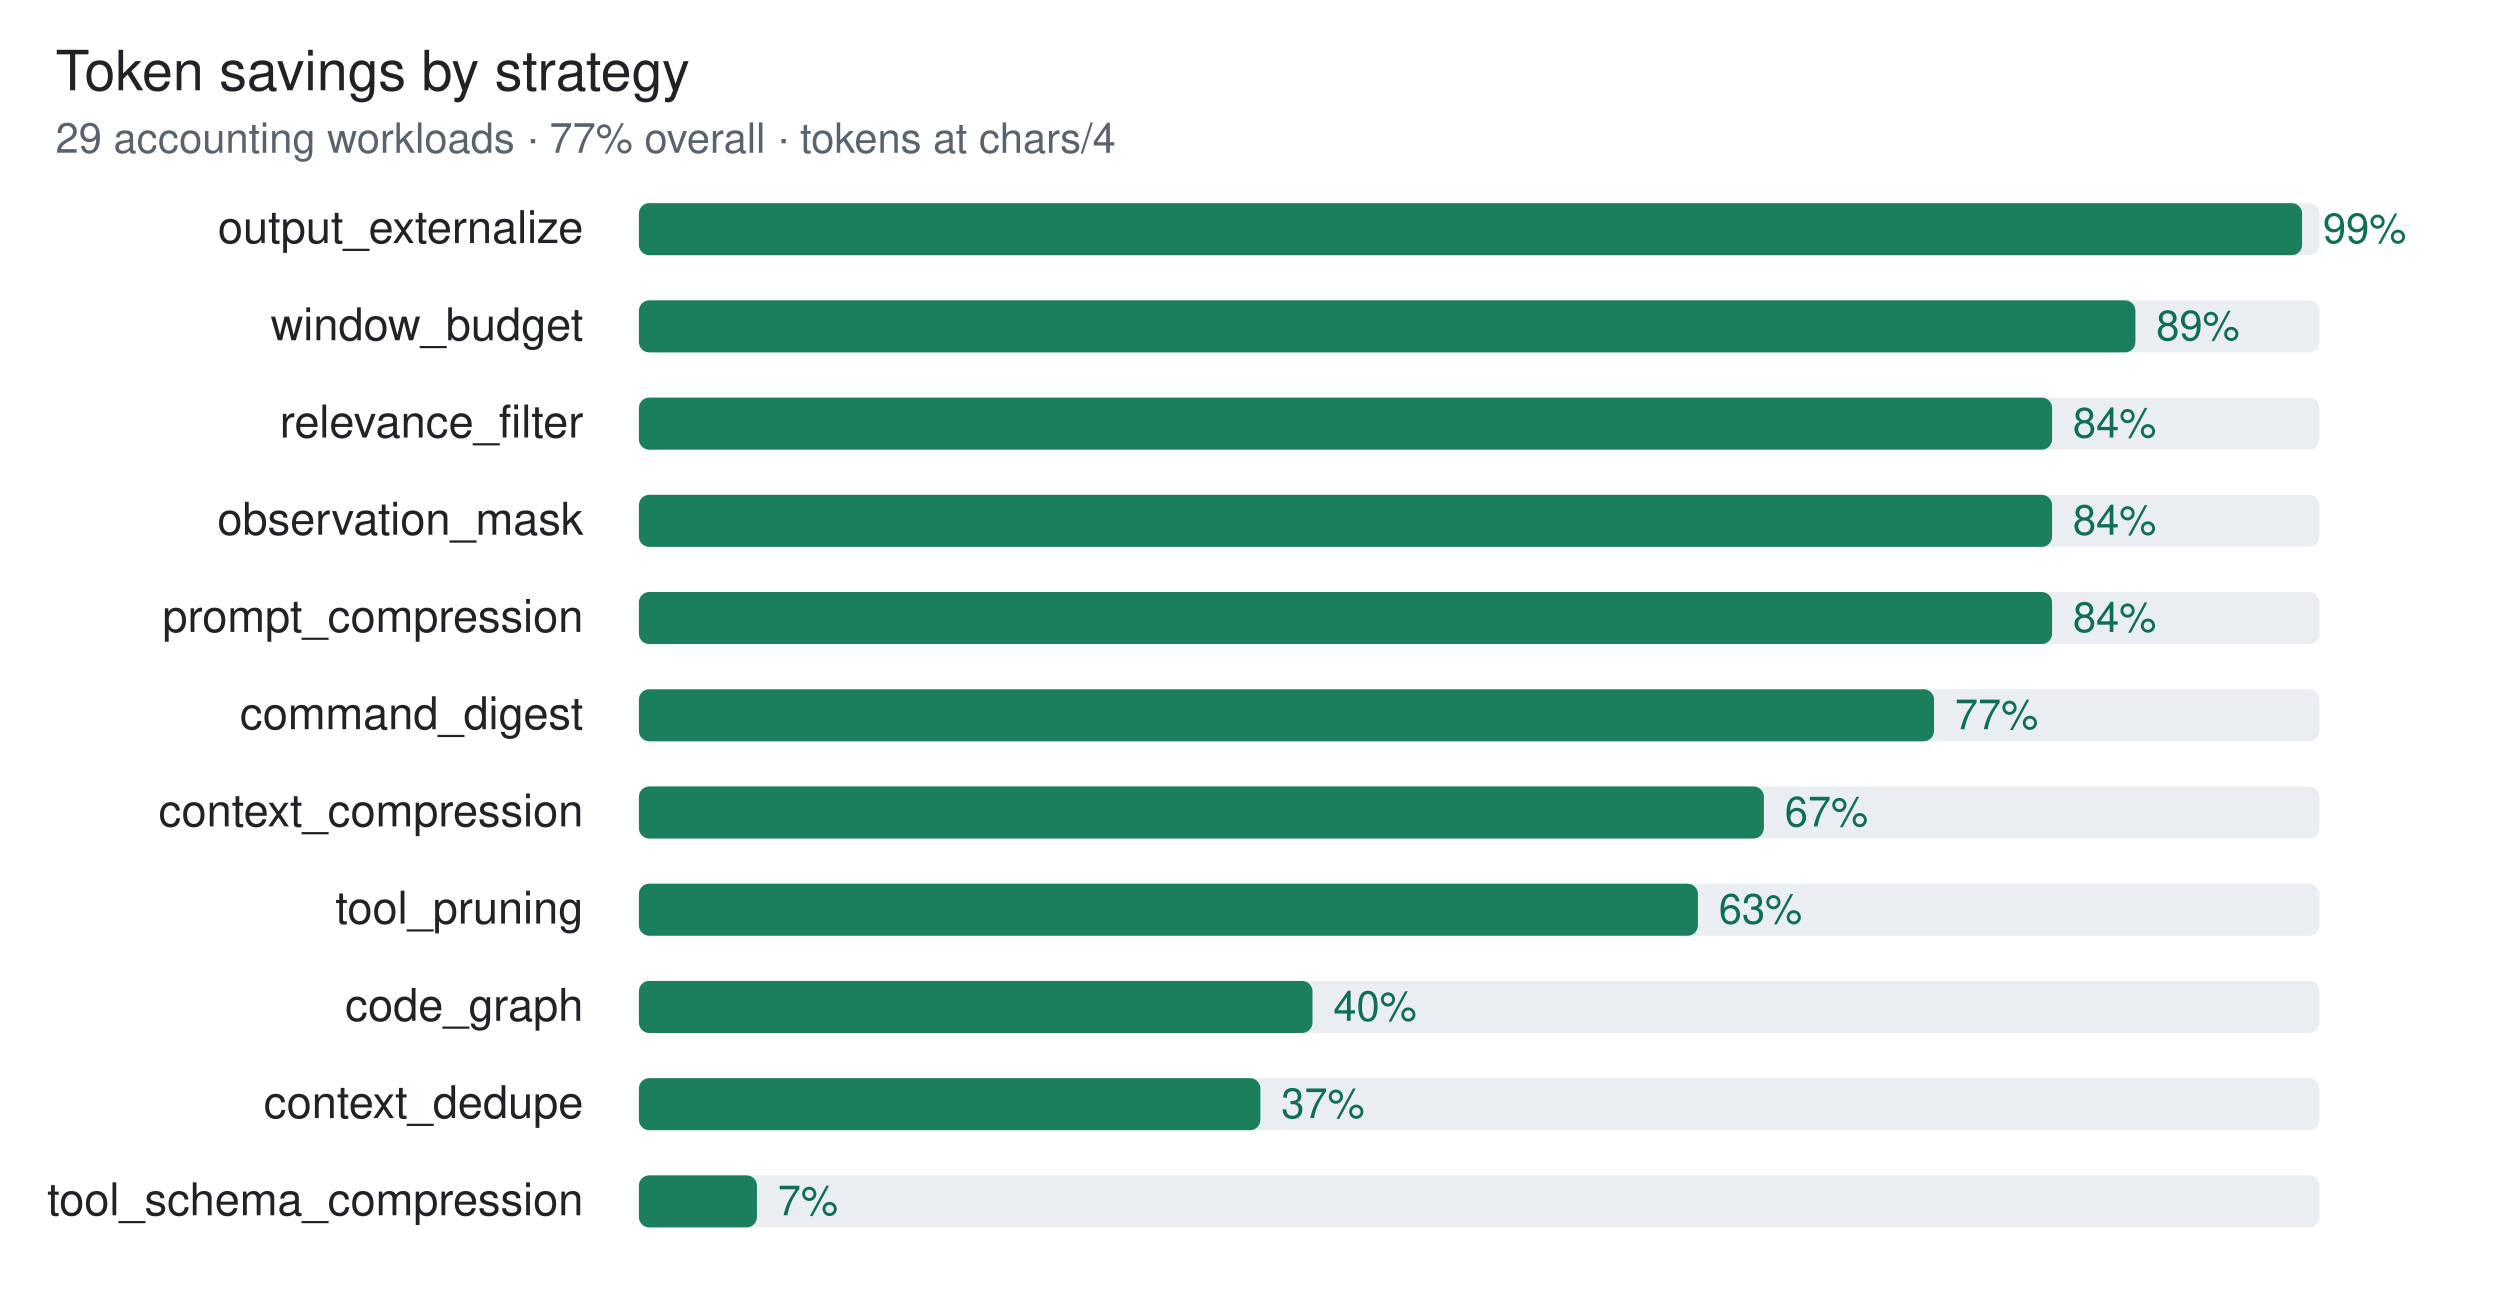
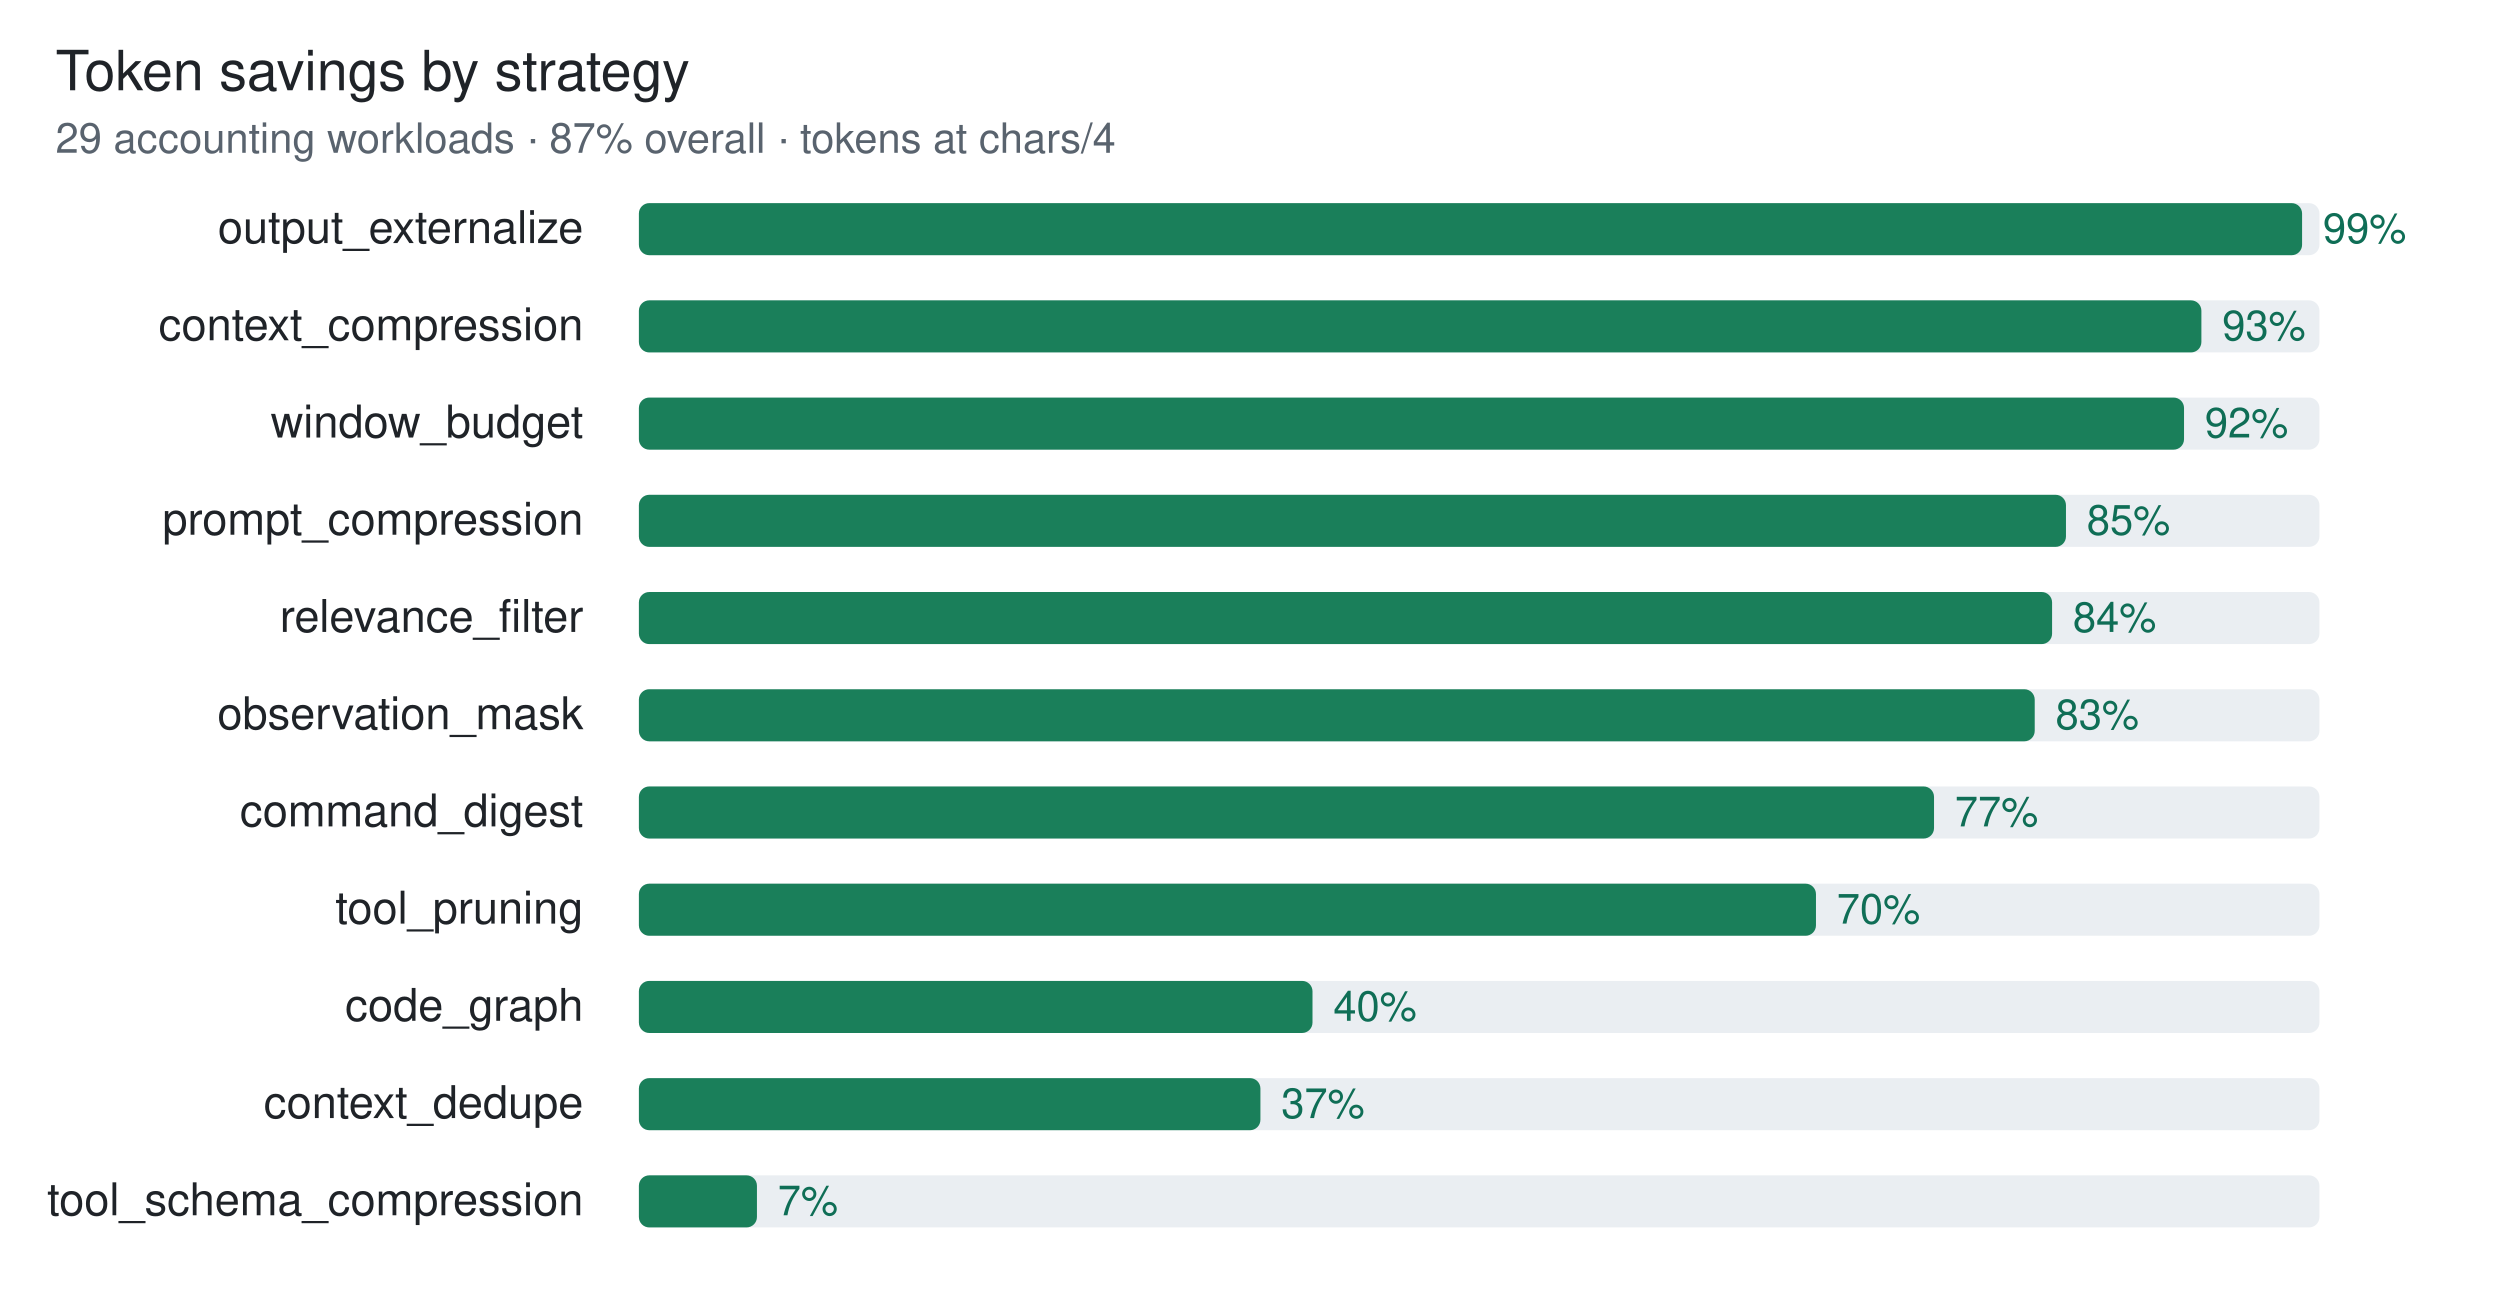
- <svg xmlns="http://www.w3.org/2000/svg" width="720" height="376" viewBox="0 0 720 376" font-family="-apple-system,BlinkMacSystemFont,'Segoe UI',Helvetica,Arial,sans-serif" role="img" aria-label="Token savings by Anyray optimizer strategy, 77% overall">
+ <svg xmlns="http://www.w3.org/2000/svg" width="720" height="376" viewBox="0 0 720 376" font-family="-apple-system,BlinkMacSystemFont,'Segoe UI',Helvetica,Arial,sans-serif" role="img" aria-label="Token savings by Anyray optimizer strategy, 87% overall">
  <text x="16" y="26" fill="#1f2328" font-size="16" font-weight="500">Token savings by strategy</text>
-   <text x="16" y="44" fill="#59636e" font-size="12">29 accounting workloads · 77% overall · tokens at chars/4</text>
+   <text x="16" y="44" fill="#59636e" font-size="12">29 accounting workloads · 87% overall · tokens at chars/4</text>
  <text x="168" y="70" fill="#1f2328" font-size="13" text-anchor="end">output_externalize</text>
  <rect x="184" y="58.5" width="484" height="15" rx="3" fill="#eaeef2" />
  <rect x="184" y="58.5" width="479" height="15" rx="3" fill="#1a7f5a" />
  <text x="669" y="70" fill="#0f6e56" font-size="12" font-weight="500">99%</text>
-   <text x="168" y="98" fill="#1f2328" font-size="13" text-anchor="end">window_budget</text>
+   <text x="168" y="98" fill="#1f2328" font-size="13" text-anchor="end">context_compression</text>
  <rect x="184" y="86.5" width="484" height="15" rx="3" fill="#eaeef2" />
-   <rect x="184" y="86.5" width="431" height="15" rx="3" fill="#1a7f5a" />
-   <text x="621" y="98" fill="#0f6e56" font-size="12" font-weight="500">89%</text>
-   <text x="168" y="126" fill="#1f2328" font-size="13" text-anchor="end">relevance_filter</text>
+   <rect x="184" y="86.5" width="450" height="15" rx="3" fill="#1a7f5a" />
+   <text x="640" y="98" fill="#0f6e56" font-size="12" font-weight="500">93%</text>
+   <text x="168" y="126" fill="#1f2328" font-size="13" text-anchor="end">window_budget</text>
  <rect x="184" y="114.5" width="484" height="15" rx="3" fill="#eaeef2" />
-   <rect x="184" y="114.5" width="407" height="15" rx="3" fill="#1a7f5a" />
-   <text x="597" y="126" fill="#0f6e56" font-size="12" font-weight="500">84%</text>
-   <text x="168" y="154" fill="#1f2328" font-size="13" text-anchor="end">observation_mask</text>
+   <rect x="184" y="114.5" width="445" height="15" rx="3" fill="#1a7f5a" />
+   <text x="635" y="126" fill="#0f6e56" font-size="12" font-weight="500">92%</text>
+   <text x="168" y="154" fill="#1f2328" font-size="13" text-anchor="end">prompt_compression</text>
  <rect x="184" y="142.5" width="484" height="15" rx="3" fill="#eaeef2" />
-   <rect x="184" y="142.5" width="407" height="15" rx="3" fill="#1a7f5a" />
-   <text x="597" y="154" fill="#0f6e56" font-size="12" font-weight="500">84%</text>
-   <text x="168" y="182" fill="#1f2328" font-size="13" text-anchor="end">prompt_compression</text>
+   <rect x="184" y="142.5" width="411" height="15" rx="3" fill="#1a7f5a" />
+   <text x="601" y="154" fill="#0f6e56" font-size="12" font-weight="500">85%</text>
+   <text x="168" y="182" fill="#1f2328" font-size="13" text-anchor="end">relevance_filter</text>
  <rect x="184" y="170.5" width="484" height="15" rx="3" fill="#eaeef2" />
  <rect x="184" y="170.5" width="407" height="15" rx="3" fill="#1a7f5a" />
  <text x="597" y="182" fill="#0f6e56" font-size="12" font-weight="500">84%</text>
-   <text x="168" y="210" fill="#1f2328" font-size="13" text-anchor="end">command_digest</text>
+   <text x="168" y="210" fill="#1f2328" font-size="13" text-anchor="end">observation_mask</text>
  <rect x="184" y="198.5" width="484" height="15" rx="3" fill="#eaeef2" />
-   <rect x="184" y="198.5" width="373" height="15" rx="3" fill="#1a7f5a" />
-   <text x="563" y="210" fill="#0f6e56" font-size="12" font-weight="500">77%</text>
-   <text x="168" y="238" fill="#1f2328" font-size="13" text-anchor="end">context_compression</text>
+   <rect x="184" y="198.5" width="402" height="15" rx="3" fill="#1a7f5a" />
+   <text x="592" y="210" fill="#0f6e56" font-size="12" font-weight="500">83%</text>
+   <text x="168" y="238" fill="#1f2328" font-size="13" text-anchor="end">command_digest</text>
  <rect x="184" y="226.5" width="484" height="15" rx="3" fill="#eaeef2" />
-   <rect x="184" y="226.5" width="324" height="15" rx="3" fill="#1a7f5a" />
-   <text x="514" y="238" fill="#0f6e56" font-size="12" font-weight="500">67%</text>
+   <rect x="184" y="226.5" width="373" height="15" rx="3" fill="#1a7f5a" />
+   <text x="563" y="238" fill="#0f6e56" font-size="12" font-weight="500">77%</text>
  <text x="168" y="266" fill="#1f2328" font-size="13" text-anchor="end">tool_pruning</text>
  <rect x="184" y="254.5" width="484" height="15" rx="3" fill="#eaeef2" />
-   <rect x="184" y="254.5" width="305" height="15" rx="3" fill="#1a7f5a" />
-   <text x="495" y="266" fill="#0f6e56" font-size="12" font-weight="500">63%</text>
+   <rect x="184" y="254.5" width="339" height="15" rx="3" fill="#1a7f5a" />
+   <text x="529" y="266" fill="#0f6e56" font-size="12" font-weight="500">70%</text>
  <text x="168" y="294" fill="#1f2328" font-size="13" text-anchor="end">code_graph</text>
  <rect x="184" y="282.5" width="484" height="15" rx="3" fill="#eaeef2" />
  <rect x="184" y="282.5" width="194" height="15" rx="3" fill="#1a7f5a" />
  <text x="384" y="294" fill="#0f6e56" font-size="12" font-weight="500">40%</text>
  <text x="168" y="322" fill="#1f2328" font-size="13" text-anchor="end">context_dedupe</text>
  <rect x="184" y="310.5" width="484" height="15" rx="3" fill="#eaeef2" />
  <rect x="184" y="310.5" width="179" height="15" rx="3" fill="#1a7f5a" />
  <text x="369" y="322" fill="#0f6e56" font-size="12" font-weight="500">37%</text>
  <text x="168" y="350" fill="#1f2328" font-size="13" text-anchor="end">tool_schema_compression</text>
  <rect x="184" y="338.5" width="484" height="15" rx="3" fill="#eaeef2" />
  <rect x="184" y="338.5" width="34" height="15" rx="3" fill="#1a7f5a" />
  <text x="224" y="350" fill="#0f6e56" font-size="12" font-weight="500">7%</text>
</svg>
